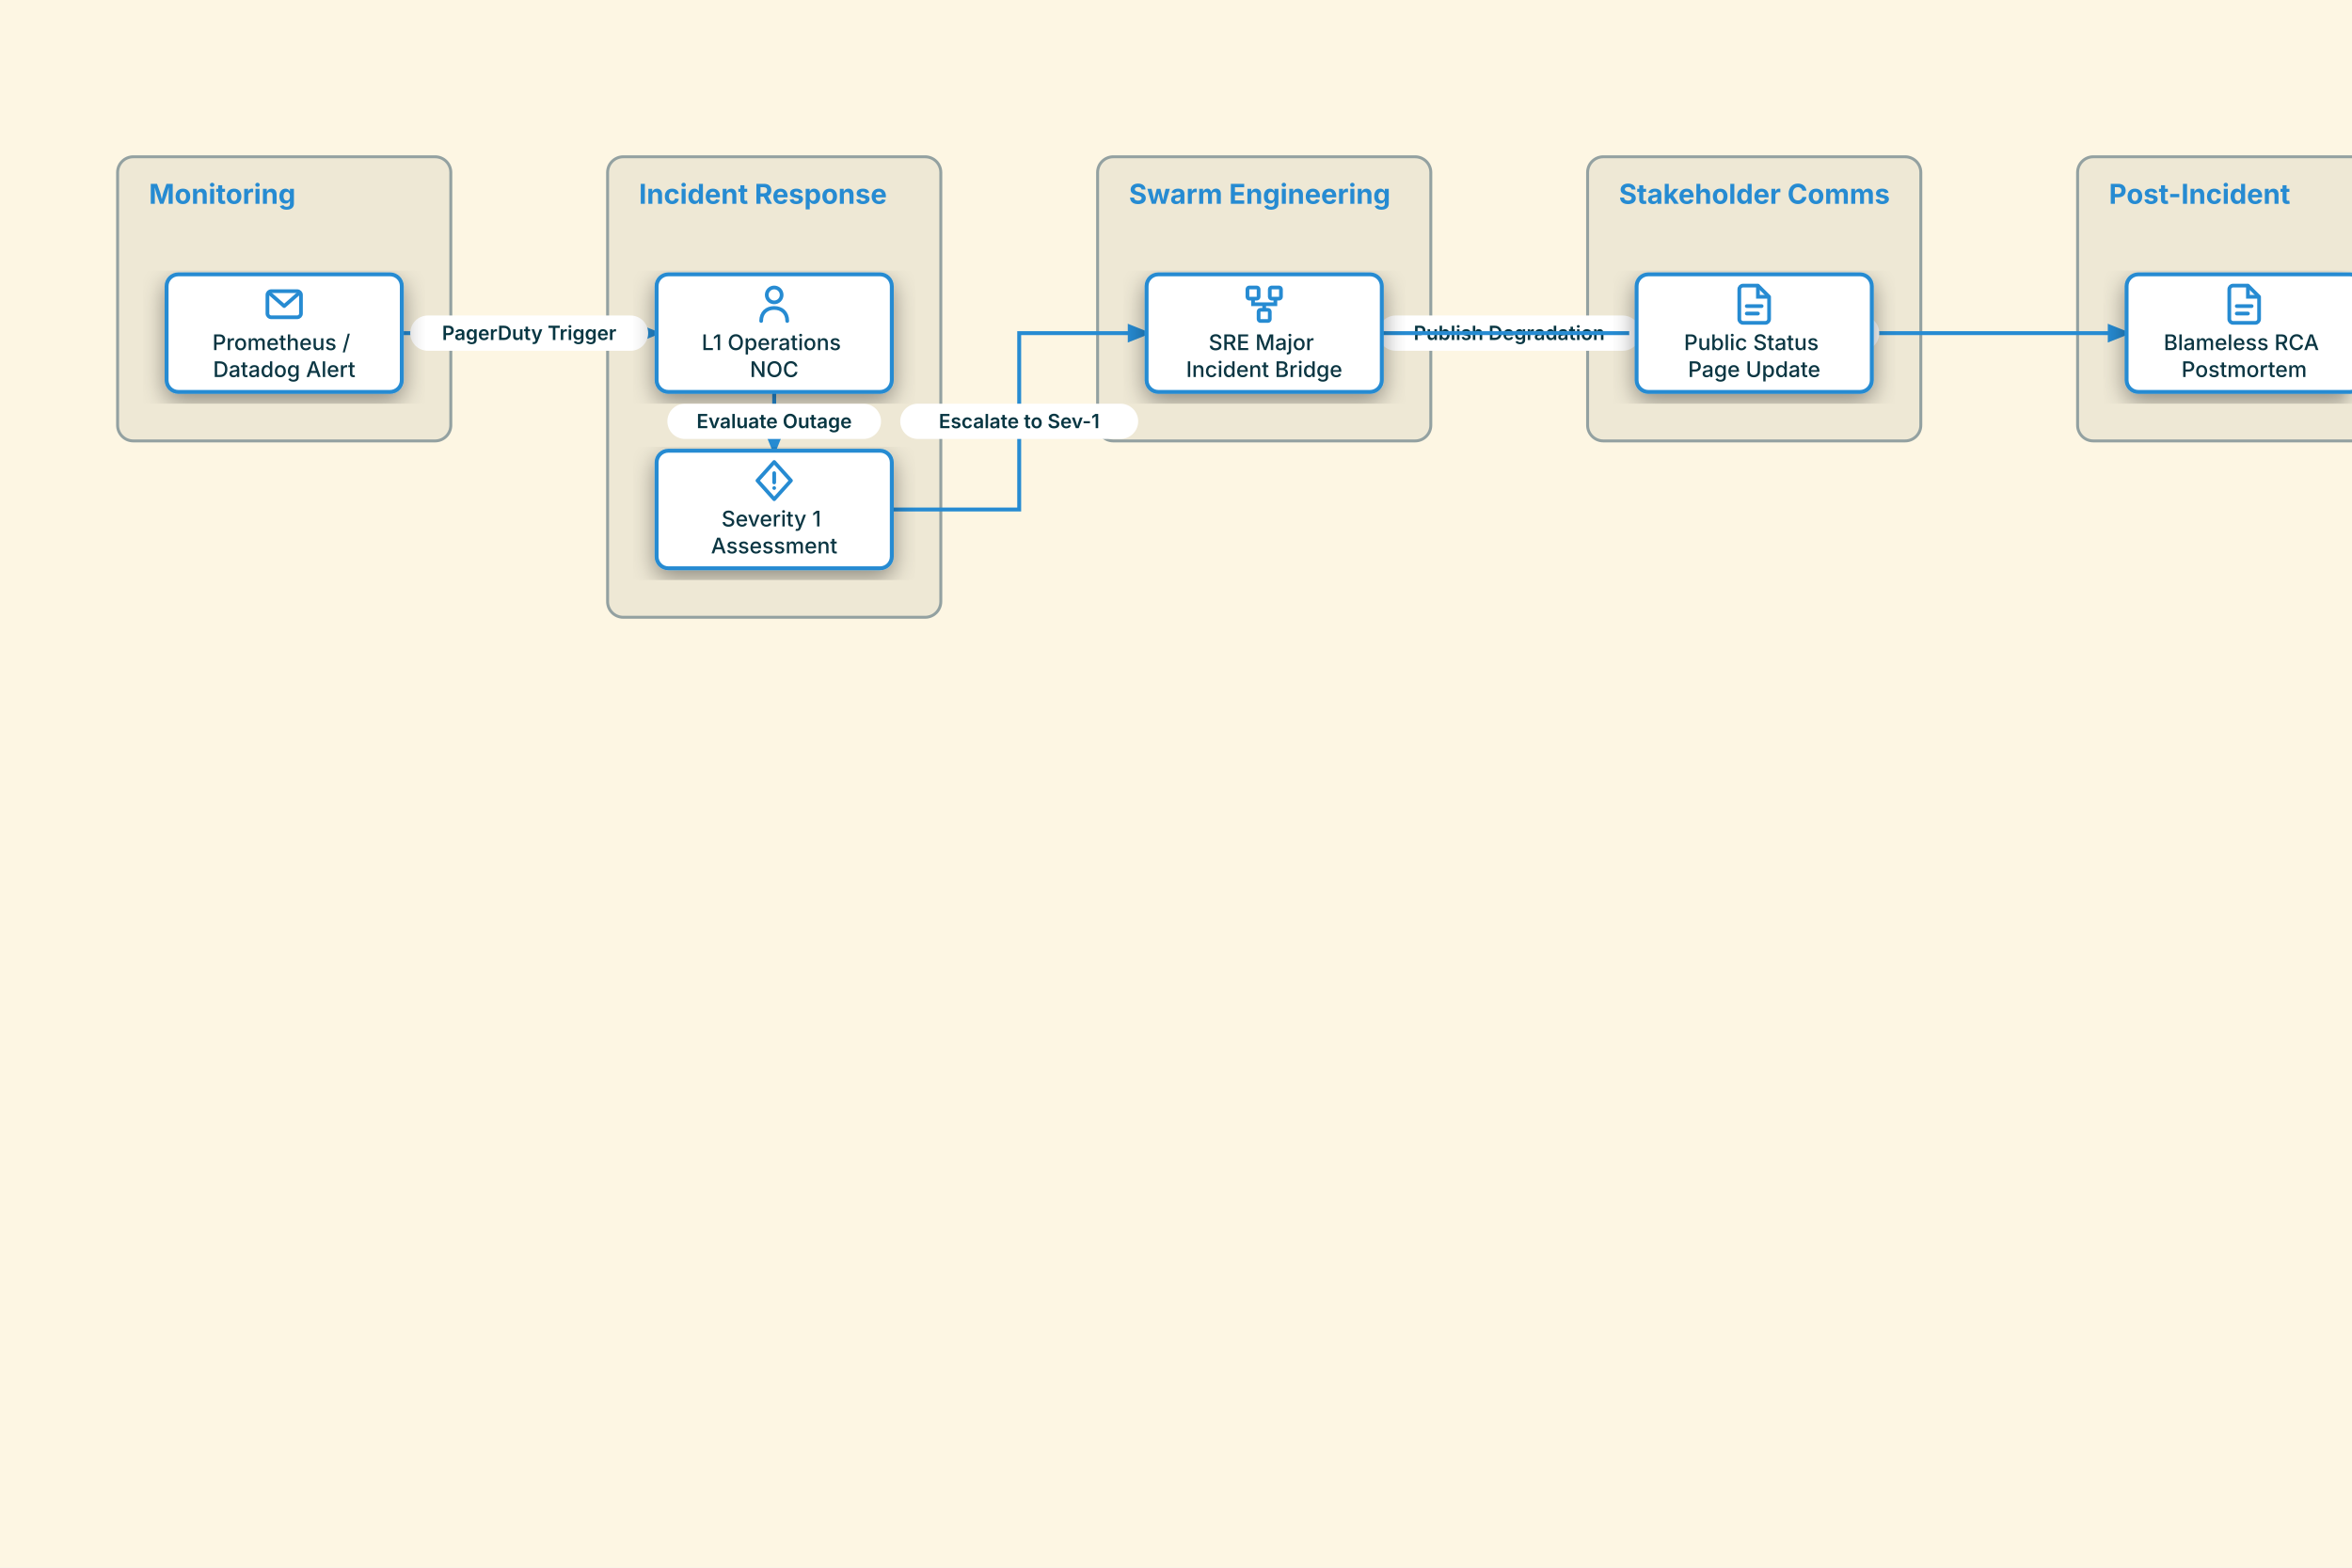
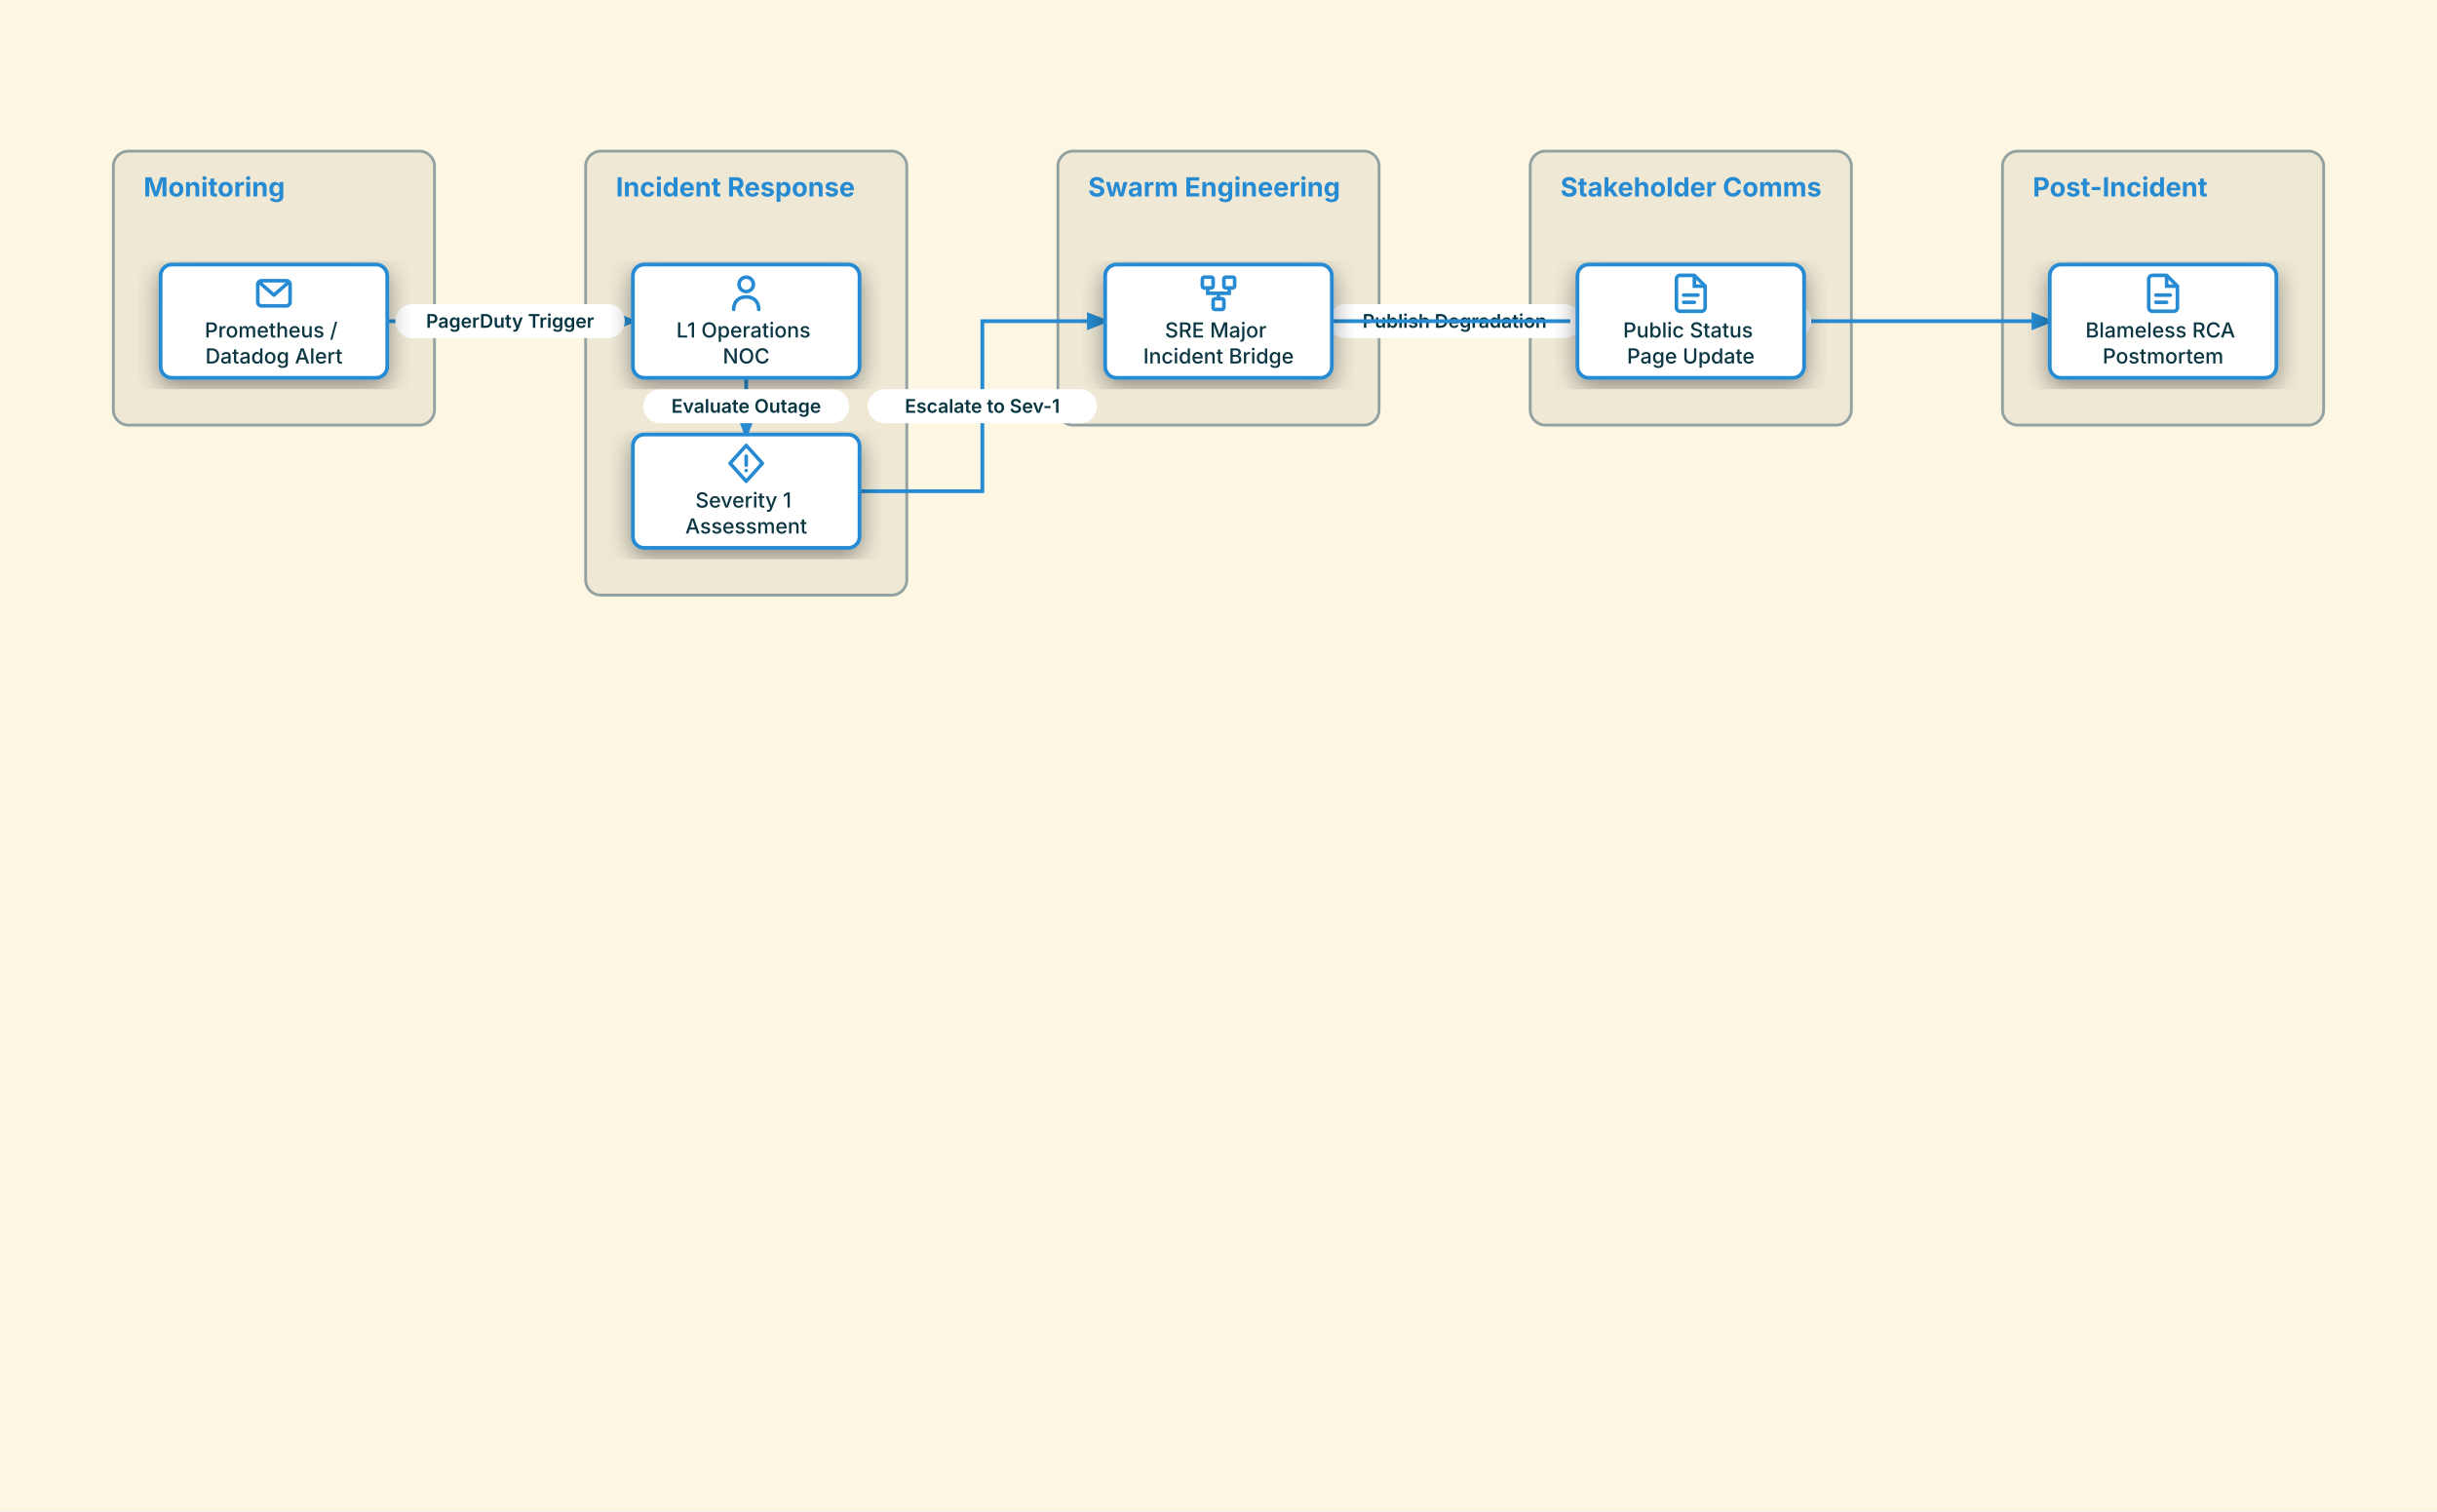
- <svg xmlns="http://www.w3.org/2000/svg" viewBox="0 0 1200 800" width="1200" height="800">
+ <svg xmlns="http://www.w3.org/2000/svg" viewBox="0 0 1290 800" width="1290" height="800">
  <defs>
    <marker id="arrow" viewBox="0 0 10 10" refX="8" refY="5" markerWidth="6" markerHeight="6" orient="auto-start-reverse">
      <path d="M 0 1 L 10 5 L 0 9 z" fill="#268BD2" />
    </marker>
    <marker id="arrow-tail" viewBox="0 0 10 10" refX="2" refY="5" markerWidth="6" markerHeight="6" orient="auto">
      <path d="M 10 1 L 0 5 L 10 9 z" fill="#268BD2" />
    </marker>
    <filter id="shadow" x="-10%" y="-10%" width="120%" height="120%">
      <feDropShadow dx="0" dy="4" stdDeviation="6" flood-color="#000000" flood-opacity="0.4" />
    </filter>
  </defs>
  <rect width="100%" height="100%" fill="#FDF6E3" />
  <g id="group_1">
    <rect x="60.0" y="80.0" width="170.0" height="145.0" rx="8" fill="#EEE8D5" stroke="#93A1A1" stroke-width="1.5" />
    <text x="76.0" y="104.0" fill="#268BD2" font-family="Inter, -apple-system, BlinkMacSystemFont, 'Segoe UI', Roboto, sans-serif" font-size="14" font-weight="bold">Monitoring</text>
  </g>
  <g id="group_2">
    <rect x="310.0" y="80.0" width="170.0" height="235.0" rx="8" fill="#EEE8D5" stroke="#93A1A1" stroke-width="1.5" />
    <text x="326.0" y="104.0" fill="#268BD2" font-family="Inter, -apple-system, BlinkMacSystemFont, 'Segoe UI', Roboto, sans-serif" font-size="14" font-weight="bold">Incident Response</text>
  </g>
  <g id="group_3">
    <rect x="560.0" y="80.0" width="170.0" height="145.0" rx="8" fill="#EEE8D5" stroke="#93A1A1" stroke-width="1.5" />
    <text x="576.0" y="104.0" fill="#268BD2" font-family="Inter, -apple-system, BlinkMacSystemFont, 'Segoe UI', Roboto, sans-serif" font-size="14" font-weight="bold">Swarm Engineering</text>
  </g>
  <g id="group_4">
    <rect x="810.0" y="80.0" width="170.0" height="145.0" rx="8" fill="#EEE8D5" stroke="#93A1A1" stroke-width="1.5" />
    <text x="826.0" y="104.0" fill="#268BD2" font-family="Inter, -apple-system, BlinkMacSystemFont, 'Segoe UI', Roboto, sans-serif" font-size="14" font-weight="bold">Stakeholder Comms</text>
  </g>
  <g id="group_5">
    <rect x="1060.0" y="80.0" width="170.0" height="145.0" rx="8" fill="#EEE8D5" stroke="#93A1A1" stroke-width="1.5" />
    <text x="1076.0" y="104.0" fill="#268BD2" font-family="Inter, -apple-system, BlinkMacSystemFont, 'Segoe UI', Roboto, sans-serif" font-size="14" font-weight="bold">Post-Incident</text>
  </g>
  <path d="M 205.0 170.0 L 335.0 170.0" fill="none" stroke="#268BD2" stroke-width="2" marker-end="url(#arrow)" />
  <g class="badge">
    <rect x="209.3" y="161.0" width="121.4" height="18.0" rx="9.0" fill="#FFFFFF" />
    <text x="270.0" y="173.5" fill="#073642" font-size="10.0" font-family="Inter, -apple-system, BlinkMacSystemFont, 'Segoe UI', Roboto, sans-serif" font-weight="600" text-anchor="middle">PagerDuty Trigger</text>
  </g>
  <path d="M 395.0 200.0 L 395.0 230.0" fill="none" stroke="#268BD2" stroke-width="2" marker-end="url(#arrow)" />
  <g class="badge">
    <rect x="340.5" y="206.0" width="109.0" height="18.0" rx="9.0" fill="#FFFFFF" />
    <text x="395.0" y="218.5" fill="#073642" font-size="10.0" font-family="Inter, -apple-system, BlinkMacSystemFont, 'Segoe UI', Roboto, sans-serif" font-weight="600" text-anchor="middle">Evaluate Outage</text>
  </g>
  <path d="M 455.0 260.0 L 520.0 260.0 L 520.0 170.0 L 585.0 170.0" fill="none" stroke="#268BD2" stroke-width="2" marker-end="url(#arrow)" />
  <g class="badge">
    <rect x="459.3" y="206.0" width="121.4" height="18.0" rx="9.0" fill="#FFFFFF" />
    <text x="520.0" y="218.5" fill="#073642" font-size="10.0" font-family="Inter, -apple-system, BlinkMacSystemFont, 'Segoe UI', Roboto, sans-serif" font-weight="600" text-anchor="middle">Escalate to Sev-1</text>
  </g>
  <path d="M 705.0 170.0 L 835.0 170.0" fill="none" stroke="#268BD2" stroke-width="2" stroke-dasharray="5,5" marker-end="url(#arrow)" />
  <g class="badge">
    <rect x="703.1" y="161.0" width="133.8" height="18.0" rx="9.0" fill="#FFFFFF" />
    <text x="770.0" y="173.5" fill="#073642" font-size="10.0" font-family="Inter, -apple-system, BlinkMacSystemFont, 'Segoe UI', Roboto, sans-serif" font-weight="600" text-anchor="middle">Publish Degradation</text>
  </g>
  <path d="M 705.0 170.0 L 1085.0 170.0" fill="none" stroke="#268BD2" stroke-width="2" marker-end="url(#arrow)" />
  <g class="badge">
    <rect x="831.2" y="161.0" width="127.6" height="18.0" rx="9.0" fill="#FFFFFF" />
    <text x="895.0" y="173.5" fill="#073642" font-size="10.0" font-family="Inter, -apple-system, BlinkMacSystemFont, 'Segoe UI', Roboto, sans-serif" font-weight="600" text-anchor="middle">Resolve &amp; File RCA</text>
  </g>
  <g id="alert_source" filter="url(#shadow)">
    <rect x="85.0" y="140.0" width="120.0" height="60.0" rx="6.0" fill="#FFFFFF" stroke="#268BD2" stroke-width="2.0" />
    <g class="icon icon-message" transform="translate(133.6, 143.85) scale(0.95)">
      <rect x="3" y="5" width="18" height="14" rx="2" fill="none" stroke="#268BD2" stroke-width="2.0" />
      <polyline points="4,6 12,13 20,6" fill="none" stroke="#268BD2" stroke-width="2.0" stroke-linecap="round" stroke-linejoin="round" />
    </g>
    <text x="145.0" y="178.65" text-anchor="middle" fill="#073642" font-family="Inter, -apple-system, BlinkMacSystemFont, 'Segoe UI', Roboto, sans-serif" font-size="11.0" font-weight="500">
      <tspan x="145.0" dy="0">Prometheus /</tspan>
      <tspan x="145.0" dy="13.75">Datadog Alert</tspan>
    </text>
  </g>
  <g id="l1_triage" filter="url(#shadow)">
    <rect x="335.0" y="140.0" width="120.0" height="60.0" rx="6.0" fill="#FFFFFF" stroke="#268BD2" stroke-width="2.0" />
    <g class="icon icon-user" transform="translate(383.6, 143.85) scale(0.95)">
      <circle cx="12" cy="7" r="4" fill="none" stroke="#268BD2" stroke-width="2.0" />
      <path d="M 5 21 C 5 16.5 8 14 12 14 C 16 14 19 16.5 19 21" fill="none" stroke="#268BD2" stroke-width="2.0" stroke-linecap="round" />
    </g>
    <text x="395.0" y="178.65" text-anchor="middle" fill="#073642" font-family="Inter, -apple-system, BlinkMacSystemFont, 'Segoe UI', Roboto, sans-serif" font-size="11.0" font-weight="500">
      <tspan x="395.0" dy="0">L1 Operations</tspan>
      <tspan x="395.0" dy="13.75">NOC</tspan>
    </text>
  </g>
  <g id="decision_gate" filter="url(#shadow)">
    <rect x="335.0" y="230.0" width="120.0" height="60.0" rx="6.0" fill="#FFFFFF" stroke="#268BD2" stroke-width="2.0" />
    <g class="icon icon-decision" transform="translate(383.6, 233.85) scale(0.95)">
      <path d="M 12 2 L 21 12 L 12 22 L 3 12 Z" fill="none" stroke="#268BD2" stroke-width="2.0" stroke-linejoin="round" />
      <line x1="12" y1="8" x2="12" y2="13" stroke="#268BD2" stroke-width="2.0" stroke-linecap="round" />
      <circle cx="12" cy="16" r="1" fill="#268BD2" />
    </g>
    <text x="395.0" y="268.65" text-anchor="middle" fill="#073642" font-family="Inter, -apple-system, BlinkMacSystemFont, 'Segoe UI', Roboto, sans-serif" font-size="11.0" font-weight="500">
      <tspan x="395.0" dy="0">Severity 1</tspan>
      <tspan x="395.0" dy="13.75">Assessment</tspan>
    </text>
  </g>
  <g id="war_room" filter="url(#shadow)">
    <rect x="585.0" y="140.0" width="120.0" height="60.0" rx="6.0" fill="#FFFFFF" stroke="#268BD2" stroke-width="2.0" />
    <g class="icon icon-workflow" transform="translate(633.6, 143.85) scale(0.95)">
      <rect x="3" y="3" width="6" height="6" rx="1" fill="none" stroke="#268BD2" stroke-width="2.0" />
      <rect x="15" y="3" width="6" height="6" rx="1" fill="none" stroke="#268BD2" stroke-width="2.0" />
      <rect x="9" y="15" width="6" height="6" rx="1" fill="none" stroke="#268BD2" stroke-width="2.0" />
      <path d="M 6 9 V 12 H 12 V 15 M 18 9 V 12 H 12" fill="none" stroke="#268BD2" stroke-width="2.0" />
    </g>
    <text x="645.0" y="178.65" text-anchor="middle" fill="#073642" font-family="Inter, -apple-system, BlinkMacSystemFont, 'Segoe UI', Roboto, sans-serif" font-size="11.0" font-weight="500">
      <tspan x="645.0" dy="0">SRE Major</tspan>
      <tspan x="645.0" dy="13.75">Incident Bridge</tspan>
    </text>
  </g>
  <g id="status_page" filter="url(#shadow)">
    <rect x="835.0" y="140.0" width="120.0" height="60.0" rx="6.0" fill="#FFFFFF" stroke="#268BD2" stroke-width="2.0" />
    <g class="icon icon-document" transform="translate(883.6, 143.85) scale(0.95)">
      <path d="M 14 2 H 6 A 2 2 0 0 0 4 4 V 20 A 2 2 0 0 0 6 22 H 18 A 2 2 0 0 0 20 20 V 8 Z" fill="none" stroke="#268BD2" stroke-width="2.0" stroke-linejoin="round" />
      <polyline points="14,2 14,8 20,8" fill="none" stroke="#268BD2" stroke-width="2.0" />
      <line x1="8" y1="13" x2="16" y2="13" stroke="#268BD2" stroke-width="2.0" stroke-linecap="round" />
      <line x1="8" y1="17" x2="14" y2="17" stroke="#268BD2" stroke-width="2.0" stroke-linecap="round" />
    </g>
    <text x="895.0" y="178.65" text-anchor="middle" fill="#073642" font-family="Inter, -apple-system, BlinkMacSystemFont, 'Segoe UI', Roboto, sans-serif" font-size="11.0" font-weight="500">
      <tspan x="895.0" dy="0">Public Status</tspan>
      <tspan x="895.0" dy="13.75">Page Update</tspan>
    </text>
  </g>
  <g id="postmortem" filter="url(#shadow)">
    <rect x="1085.0" y="140.0" width="120.0" height="60.0" rx="6.0" fill="#FFFFFF" stroke="#268BD2" stroke-width="2.0" />
    <g class="icon icon-document" transform="translate(1133.6, 143.85) scale(0.95)">
      <path d="M 14 2 H 6 A 2 2 0 0 0 4 4 V 20 A 2 2 0 0 0 6 22 H 18 A 2 2 0 0 0 20 20 V 8 Z" fill="none" stroke="#268BD2" stroke-width="2.0" stroke-linejoin="round" />
      <polyline points="14,2 14,8 20,8" fill="none" stroke="#268BD2" stroke-width="2.0" />
      <line x1="8" y1="13" x2="16" y2="13" stroke="#268BD2" stroke-width="2.0" stroke-linecap="round" />
      <line x1="8" y1="17" x2="14" y2="17" stroke="#268BD2" stroke-width="2.0" stroke-linecap="round" />
    </g>
    <text x="1145.0" y="178.65" text-anchor="middle" fill="#073642" font-family="Inter, -apple-system, BlinkMacSystemFont, 'Segoe UI', Roboto, sans-serif" font-size="11.0" font-weight="500">
      <tspan x="1145.0" dy="0">Blameless RCA</tspan>
      <tspan x="1145.0" dy="13.75">Postmortem</tspan>
    </text>
  </g>
</svg>
